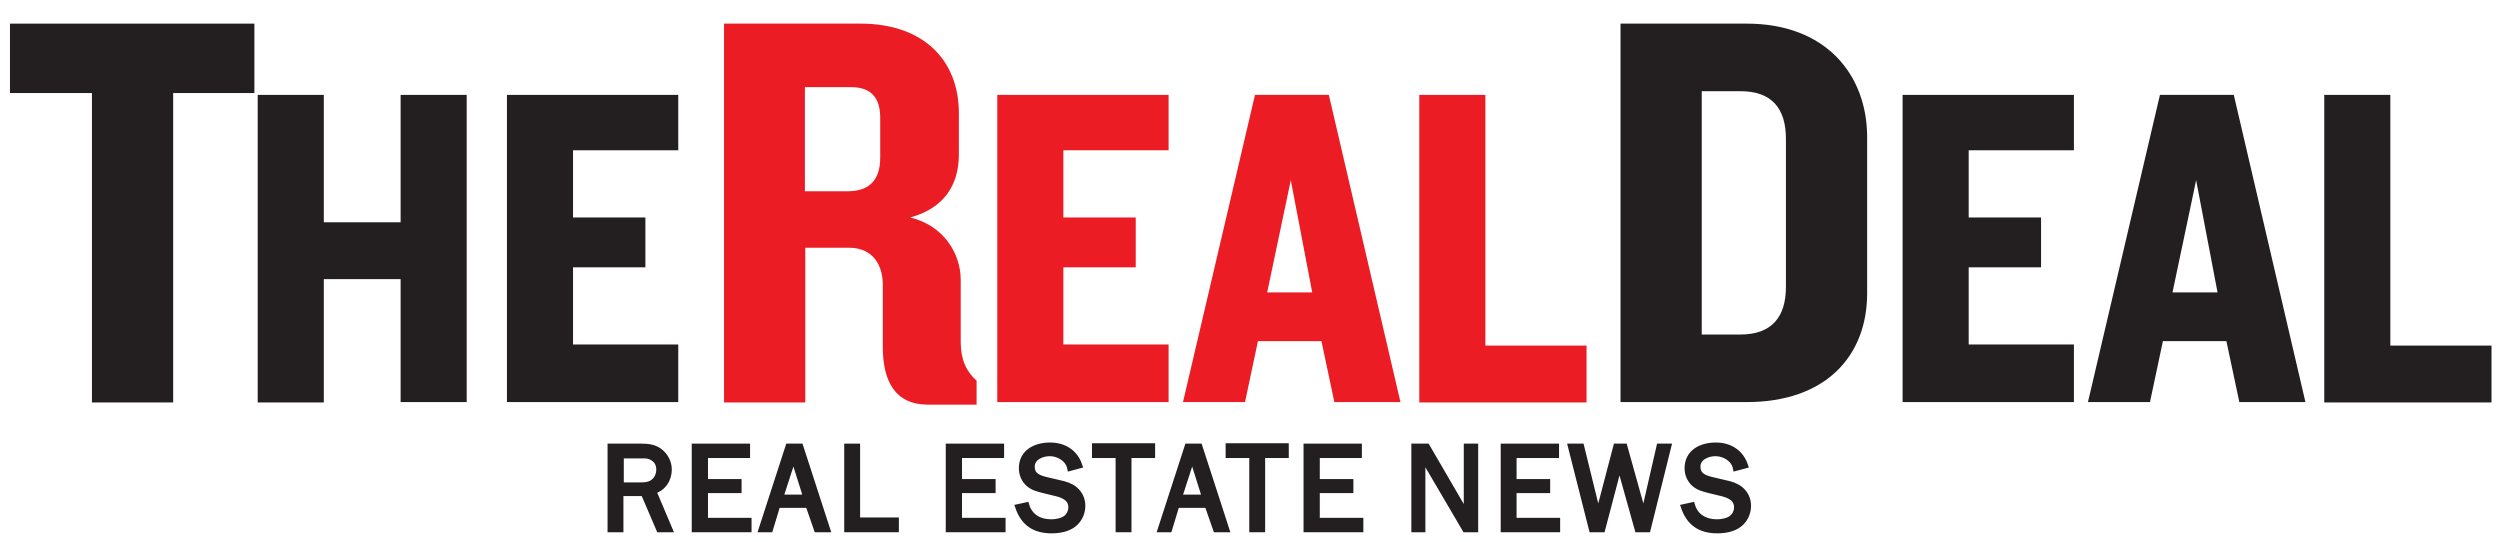
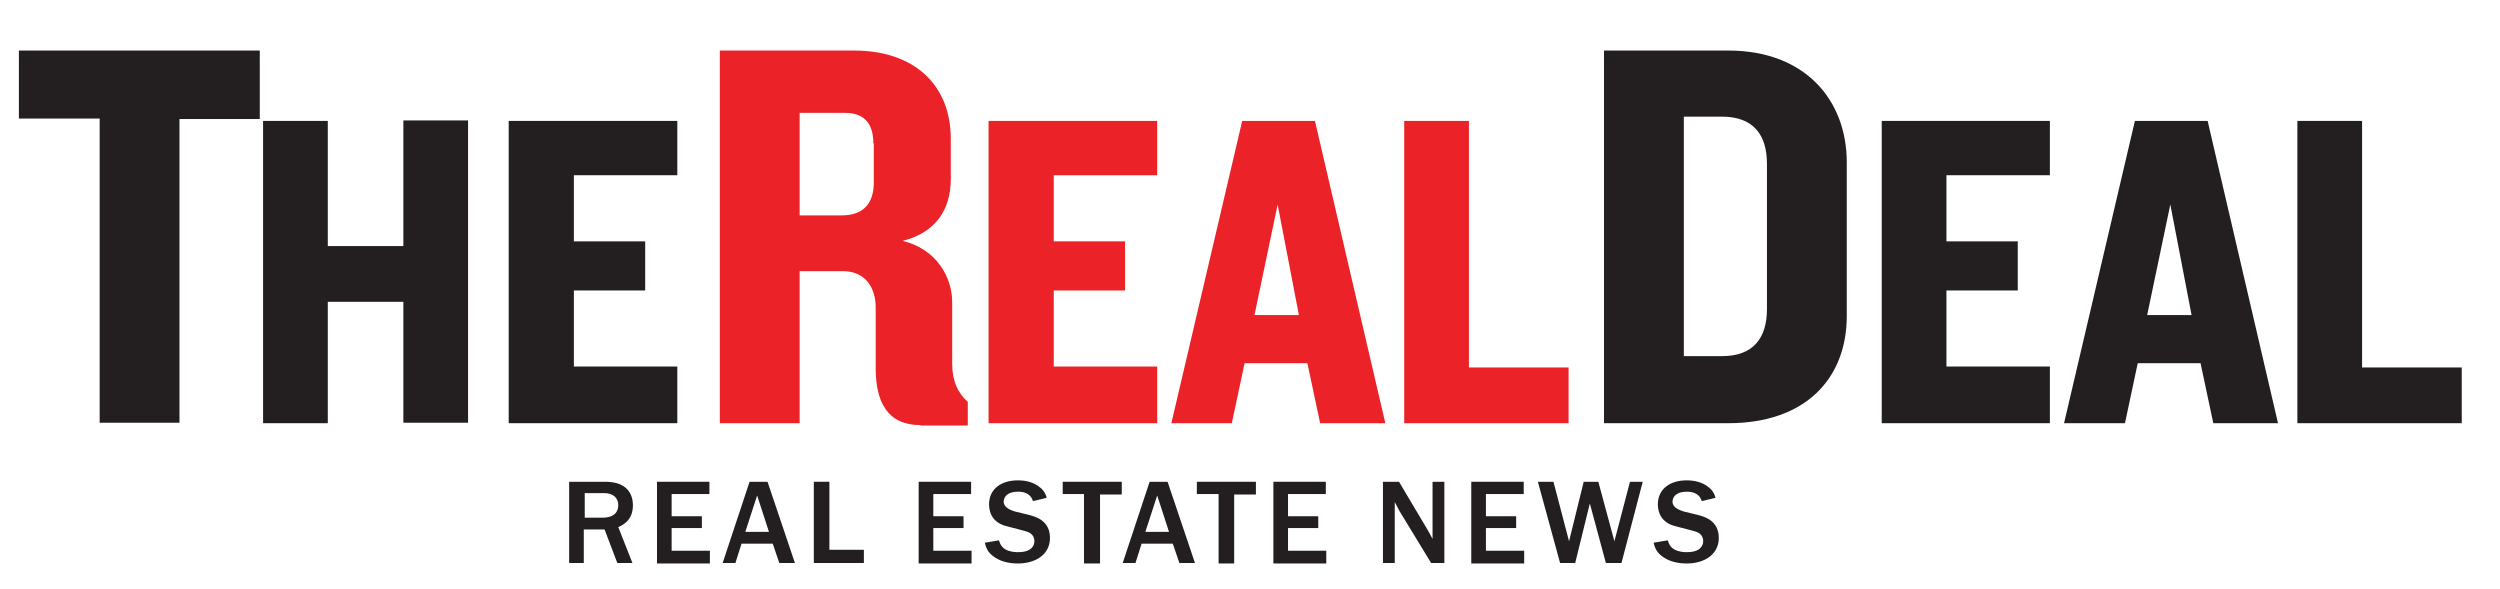
- <svg xmlns="http://www.w3.org/2000/svg" version="1.1" id="trd-national-logo" x="0px" y="0px" viewBox="0 0 677.1 146.7" xml:space="preserve">
+ <svg xmlns="http://www.w3.org/2000/svg" version="1.1" x="0px" y="0px" viewBox="0 0 529.3 124.7" style="enable-background:new 0 0 529.3 124.7;" xml:space="preserve">
  <style type="text/css">
	.st0{fill:#231F20;}
- 	.st1{fill:#EC1C24;}
- 	.st2{fill:#231F20;stroke:#231F20;stroke-width:1.5;stroke-miterlimit:10;}
+ 	.st1{fill:#EB2227;}
+ 	.st2{fill:#C2D02F;}
</style>
-   <g>
-     <path class="st0" d="M46.9,25.2v83.8h-22V25.2H2.7V6.4h66.2v18.8H46.9z" />
+   <g id="Layer_1">
+     <g>
+       <path class="st0" d="M38,25.1v64.4H21.1V25.1H4V10.7H55v14.5H38z" />
+     </g>
+     <g>
+       <path class="st0" d="M85.4,89.6V63.9h-16v25.7H55.7v-64h13.7v26.5h16V25.5h13.7v64H85.4z" />
+       <path class="st0" d="M107.7,89.6v-64h35.7v11.5h-21.9v14h15.1v10.4h-15.1v16.1h21.9v12H107.7z" />
+     </g>
+     <g>
+       <path class="st1" d="M194.9,90c-6.9,0-9.5-4.7-9.5-12.1V65.1c0-4.1-2.1-7.7-7-7.7h-9.1v32.2h-16.9V10.7h28.4    c12.8,0,20.5,7.3,20.5,18.7v8.5c0,6.4-3.1,11.3-10.2,13.1c7.1,1.7,10.5,7.6,10.5,13V77c0,3.7,1.2,6.2,3.3,8.1v5H194.9z     M184.9,30.3c0-3.9-1.7-6.4-6-6.4h-9.6v21.7h8.9c4.4,0,6.8-2.3,6.8-7V30.3z" />
+     </g>
+     <g>
+       <path class="st1" d="M209.3,89.6v-64H245v11.5h-21.9v14h15.1v10.4h-15.1v16.1H245v12H209.3z" />
+       <path class="st1" d="M279.5,89.6l-2.7-12.7h-13.3l-2.7,12.7H248l15-64h15.4l14.9,64H279.5z M270.5,43.3l-4.9,23.4h9.4L270.5,43.3z    " />
+       <path class="st1" d="M297.3,89.6v-64H311v52.2h21.1v11.8H297.3z" />
+     </g>
+     <g>
+       <path class="st0" d="M365.9,89.6h-26.3V10.7h26.3c16.3,0,25.1,10.5,25.1,23.7v32.5C391,80.1,382.3,89.6,365.9,89.6z M374.1,34.7    c0-6.3-3-10-9.5-10h-8.1v50.7h8.1c6.5,0,9.5-3.7,9.5-10V34.7z" />
+     </g>
+     <g>
+       <path class="st0" d="M398.4,89.6v-64H434v11.5h-21.9v14h15.1v10.4h-15.1v16.1H434v12H398.4z" />
+       <path class="st0" d="M468.6,89.6l-2.7-12.7h-13.3l-2.7,12.7H437l15-64h15.4l14.9,64H468.6z M459.5,43.3l-4.9,23.4h9.4L459.5,43.3z    " />
+       <path class="st0" d="M486.4,89.6v-64h13.7v52.2h21.1v11.8H486.4z" />
+     </g>
+     <g>
+       <path class="st0" d="M130.7,119.2l-2.7-7.1h-4.4v7.1h-3.1V102h7.5c2.1,0,3.4,0.4,4.5,1.3c0.9,0.8,1.5,2,1.5,3.7    c0,3.2-2.2,4.2-3.1,4.6l3,7.6H130.7z M123.7,109.6h3.9c1.5,0,3.3-0.5,3.3-2.7c0-1.3-0.9-2.5-3-2.5h-4.1V109.6z" />
+       <path class="st0" d="M139.1,119.2V102h11.1v2.6h-8v4.7h6.4v2.5h-6.4v4.8h8.1v2.7H139.1z" />
+       <path class="st0" d="M168.3,119.2H165l-1.4-4.1H157l-1.3,4.1H153l5.7-17.2h3.8L168.3,119.2z M162.8,112.6l-2.5-7.7l-2.5,7.7H162.8    z" />
+       <path class="st0" d="M172.3,119.2V102h3.3v14.4h7.3v2.8H172.3z" />
+       <path class="st0" d="M194.5,119.2V102h11.1v2.6h-8v4.7h6.4v2.5h-6.4v4.8h8.1v2.7H194.5z" />
+       <path class="st0" d="M211.5,114.4c0.2,0.6,0.5,1.7,2,2.2c0.9,0.3,1.6,0.3,2.1,0.3c2.9,0,3.4-1.5,3.4-2.3c0-1.6-1.3-2-2.1-2.2    l-3.8-1c-2.5-0.6-3.7-2.4-3.7-4.6c0-3.3,2.6-5.1,6.1-5.1c1.7,0,3.4,0.4,4.7,1.5c1,0.8,1.3,1.7,1.4,2.2l-2.9,0.7    c-0.2-0.6-0.7-2-3.2-2c-2.4,0-3,1.3-3,2.1c0,1.3,1.5,1.8,2.4,2.1l2.9,0.7c1.5,0.4,4.5,1.2,4.5,4.9c0,3.4-2.9,5.4-6.8,5.4    c-2.1,0-3.9-0.5-5.3-1.6c-1.2-0.9-1.5-2-1.7-2.8L211.5,114.4z" />
+       <path class="st0" d="M229.5,119.2v-14.6H225V102h12.5v2.7h-4.6v14.6H229.5z" />
+       <path class="st0" d="M253,119.2h-3.3l-1.4-4.1h-6.6l-1.3,4.1h-2.7l5.7-17.2h3.8L253,119.2z M247.5,112.6l-2.5-7.7l-2.5,7.7H247.5z    " />
+       <path class="st0" d="M258,119.2v-14.6h-4.6V102h12.5v2.7h-4.6v14.6H258z" />
+       <path class="st0" d="M269.6,119.2V102h11.1v2.6h-8v4.7h6.4v2.5h-6.4v4.8h8.1v2.7H269.6z" />
+       <path class="st0" d="M305.9,119.2H303l-6.7-11c-0.2-0.3-0.8-1.6-1-1.9v12.9h-2.5V102h3.4l6,10.1c0.1,0.1,0.5,0.9,1.1,2V102h2.5    V119.2z" />
+       <path class="st0" d="M311.5,119.2V102h11.1v2.6h-8v4.7h6.4v2.5h-6.4v4.8h8.1v2.7H311.5z" />
+       <path class="st0" d="M343.3,119.2h-3.3l-3.4-12.6l-3.1,12.6h-3.2l-4.7-17.2h3.3l3.3,12.6l3.1-12.6h3.1l3.4,12.6l3.3-12.6h2.7    L343.3,119.2z" />
+       <path class="st0" d="M353.1,114.4c0.2,0.6,0.5,1.7,2,2.2c0.9,0.3,1.6,0.3,2.1,0.3c2.9,0,3.4-1.5,3.4-2.3c0-1.6-1.3-2-2.1-2.2    l-3.8-1c-2.5-0.6-3.7-2.4-3.7-4.6c0-3.3,2.6-5.1,6.1-5.1c1.7,0,3.4,0.4,4.7,1.5c1,0.8,1.3,1.7,1.4,2.2l-2.9,0.7    c-0.2-0.6-0.7-2-3.2-2c-2.4,0-3,1.3-3,2.1c0,1.3,1.5,1.8,2.4,2.1l2.9,0.7c1.5,0.4,4.5,1.2,4.5,4.9c0,3.4-2.9,5.4-6.8,5.4    c-2.1,0-3.9-0.5-5.3-1.6c-1.2-0.9-1.5-2-1.7-2.8L353.1,114.4z" />
+     </g>
  </g>
-   <g>
-     <path class="st0" d="M108.5,108.9V75.6H87.7v33.4H69.8V25.7h17.9v34.5h20.8V25.7h17.9v83.2H108.5z" />
-     <path class="st0" d="M137.3,108.9V25.7h46.4v15h-28.5v18.2h19.6v13.5h-19.6v20.9h28.5v15.6H137.3z" />
-   </g>
-   <g>
-     <path class="st1" d="M251.4,109.6c-8.9,0-12.3-6.2-12.3-15.7V77.1c0-5.4-2.8-10-9.1-10h-11.9v41.9h-22V6.4h37   c16.6,0,26.6,9.5,26.6,24.3v11.1c0,8.3-4,14.6-13.2,17.1c9.2,2.2,13.7,9.9,13.7,16.9v16.8c0,4.8,1.5,8,4.3,10.5v6.5H251.4z    M238.4,31.9c0-5.1-2.2-8.3-7.9-8.3h-12.5v28.2h11.6c5.7,0,8.8-2.9,8.8-9.1V31.9z" />
-   </g>
-   <g>
-     <path class="st1" d="M270.1,108.9V25.7h46.4v15H288v18.2h19.6v13.5H288v20.9h28.5v15.6H270.1z" />
-     <path class="st1" d="M361.4,108.9l-3.5-16.5h-17.2l-3.5,16.5h-16.8l19.5-83.2h20l19.4,83.2H361.4z M349.6,48.8l-6.4,30.4h12.2   L349.6,48.8z" />
-     <path class="st1" d="M384.4,108.9V25.7h17.9v67.9h27.4v15.4H384.4z" />
-   </g>
-   <g>
-     <path class="st0" d="M473.1,108.9h-34.2V6.4h34.2c21.3,0,32.6,13.7,32.6,30.8v42.2C505.7,96.6,494.3,108.9,473.1,108.9z    M483.7,37.6c0-8.2-3.8-12.9-12.3-12.9h-10.5v65.9h10.5c8.5,0,12.3-4.8,12.3-12.9V37.6z" />
-   </g>
-   <g>
-     <path class="st0" d="M515.3,108.9V25.7h46.4v15h-28.5v18.2h19.6v13.5h-19.6v20.9h28.5v15.6H515.3z" />
-     <path class="st0" d="M606.5,108.9L603,92.4h-17.2l-3.5,16.5h-16.8L585,25.7h20l19.4,83.2H606.5z M594.8,48.8l-6.4,30.4h12.2   L594.8,48.8z" />
-     <path class="st0" d="M629.5,108.9V25.7h17.9v67.9h27.4v15.4H629.5z" />
-   </g>
-   <g>
-     <path class="st2" d="M178.5,143.4l-4.2-9.8h-6.2v9.8h-2.8v-22.5h8.4c1.8,0,3.6,0.2,5.1,1.4c1.5,1.2,2.4,3,2.4,4.9   c0,2.7-1.6,5.1-4.2,5.8l4.4,10.4H178.5z M173.4,131.4c1.5,0,2.8-0.1,3.9-1.2c0.8-0.8,1.2-1.9,1.2-3c0-1.3-0.5-2.4-1.6-3.1   c-1-0.7-1.9-0.7-3.1-0.7h-5.6v8H173.4z" />
-     <path class="st2" d="M202.7,143.4h-14.6v-22.5h14.3v2.4h-11.4v7.2h9.1v2.3h-9.1v8.2h11.8V143.4z" />
-     <path class="st2" d="M224.1,143.4h-2.9l-2.3-6.6h-8.3l-2,6.6h-2.4l7.3-22.5h3.3L224.1,143.4z M214.9,123.9l-3.5,10.8h6.9   L214.9,123.9z" />
-     <path class="st2" d="M242.7,143.4h-13.3v-22.5h2.8v20h10.5V143.4z" />
-   </g>
-   <g>
-     <path class="st2" d="M271.5,143.4h-14.6v-22.5h14.3v2.4h-11.4v7.2h9.1v2.3h-9.1v8.2h11.8V143.4z" />
-     <path class="st2" d="M278,136.8c0.9,3.1,3.5,4.6,6.7,4.6c1.3,0,3-0.3,4-1.1c0.9-0.7,1.4-1.8,1.4-2.9c0-2.3-1.9-3.2-3.8-3.7   l-3.7-0.9c-1.5-0.4-2.9-0.7-4.1-1.8c-1.2-1.1-1.8-2.6-1.8-4.2c0-4.3,3.7-6.2,7.7-6.2c3.8,0,6.8,1.9,8,5.5l-2.6,0.7   c-0.5-2.5-3.1-4-5.5-4c-2.1,0-4.8,1.1-4.8,3.6c0,2.5,2,3.1,4.1,3.6l3.4,0.8c1.5,0.3,3,0.8,4.1,1.7c1.4,1.2,2.1,2.7,2.1,4.5   c0,2-0.9,3.9-2.5,5.1c-1.6,1.2-3.8,1.6-5.9,1.6c-4.6,0-7.6-2-9.1-6.4L278,136.8z" />
-     <path class="st2" d="M305.7,143.4h-2.8v-20.1h-6.4v-2.5h15.6v2.5h-6.4V143.4z" />
-     <path class="st2" d="M332.2,143.4h-2.9l-2.3-6.6h-8.3l-2,6.6h-2.4l7.3-22.5h3.3L332.2,143.4z M322.9,123.9l-3.5,10.8h6.9   L322.9,123.9z" />
-     <path class="st2" d="M341.9,143.4h-2.8v-20.1h-6.4v-2.5h15.6v2.5h-6.4V143.4z" />
-     <path class="st2" d="M368.4,143.4h-14.6v-22.5h14.3v2.4h-11.4v7.2h9.1v2.3h-9.1v8.2h11.8V143.4z" />
-   </g>
-   <g>
-     <path class="st2" d="M399.6,143.4h-2.8l-11.5-19.6v19.6H383v-22.5h3.5l10.7,18.4v-18.4h2.4V143.4z" />
-     <path class="st2" d="M421.8,143.4h-14.6v-22.5h14.3v2.4H410v7.2h9.1v2.3H410v8.2h11.8V143.4z" />
-     <path class="st2" d="M446.3,143.4h-2.8l-4.9-17.5l-4.6,17.5h-2.9l-5.7-22.5h2.9l4.5,18.3h0.1l4.8-18.3h2.3l5.1,18.3h0.1l4.2-18.3 h2.5L446.3,143.4z" />
-     <path class="st2" d="M458.3,136.8c0.9,3.1,3.5,4.6,6.7,4.6c1.3,0,3-0.3,4-1.1c0.9-0.7,1.4-1.8,1.4-2.9c0-2.3-1.9-3.2-3.8-3.7   l-3.7-0.9c-1.5-0.4-2.9-0.7-4.1-1.8c-1.2-1.1-1.8-2.6-1.8-4.2c0-4.3,3.7-6.2,7.7-6.2c3.8,0,6.8,1.9,8,5.5l-2.6,0.7   c-0.5-2.5-3.1-4-5.5-4c-2.1,0-4.8,1.1-4.8,3.6c0,2.5,2,3.1,4.1,3.6l3.4,0.8c1.5,0.3,3,0.8,4.1,1.7c1.4,1.2,2.1,2.7,2.1,4.5   c0,2-0.9,3.9-2.5,5.1c-1.6,1.2-3.8,1.6-5.9,1.6c-4.6,0-7.6-2-9.1-6.4L458.3,136.8z" />
-   </g>
+   <g id="Layer_2">
+ </g>
</svg>
